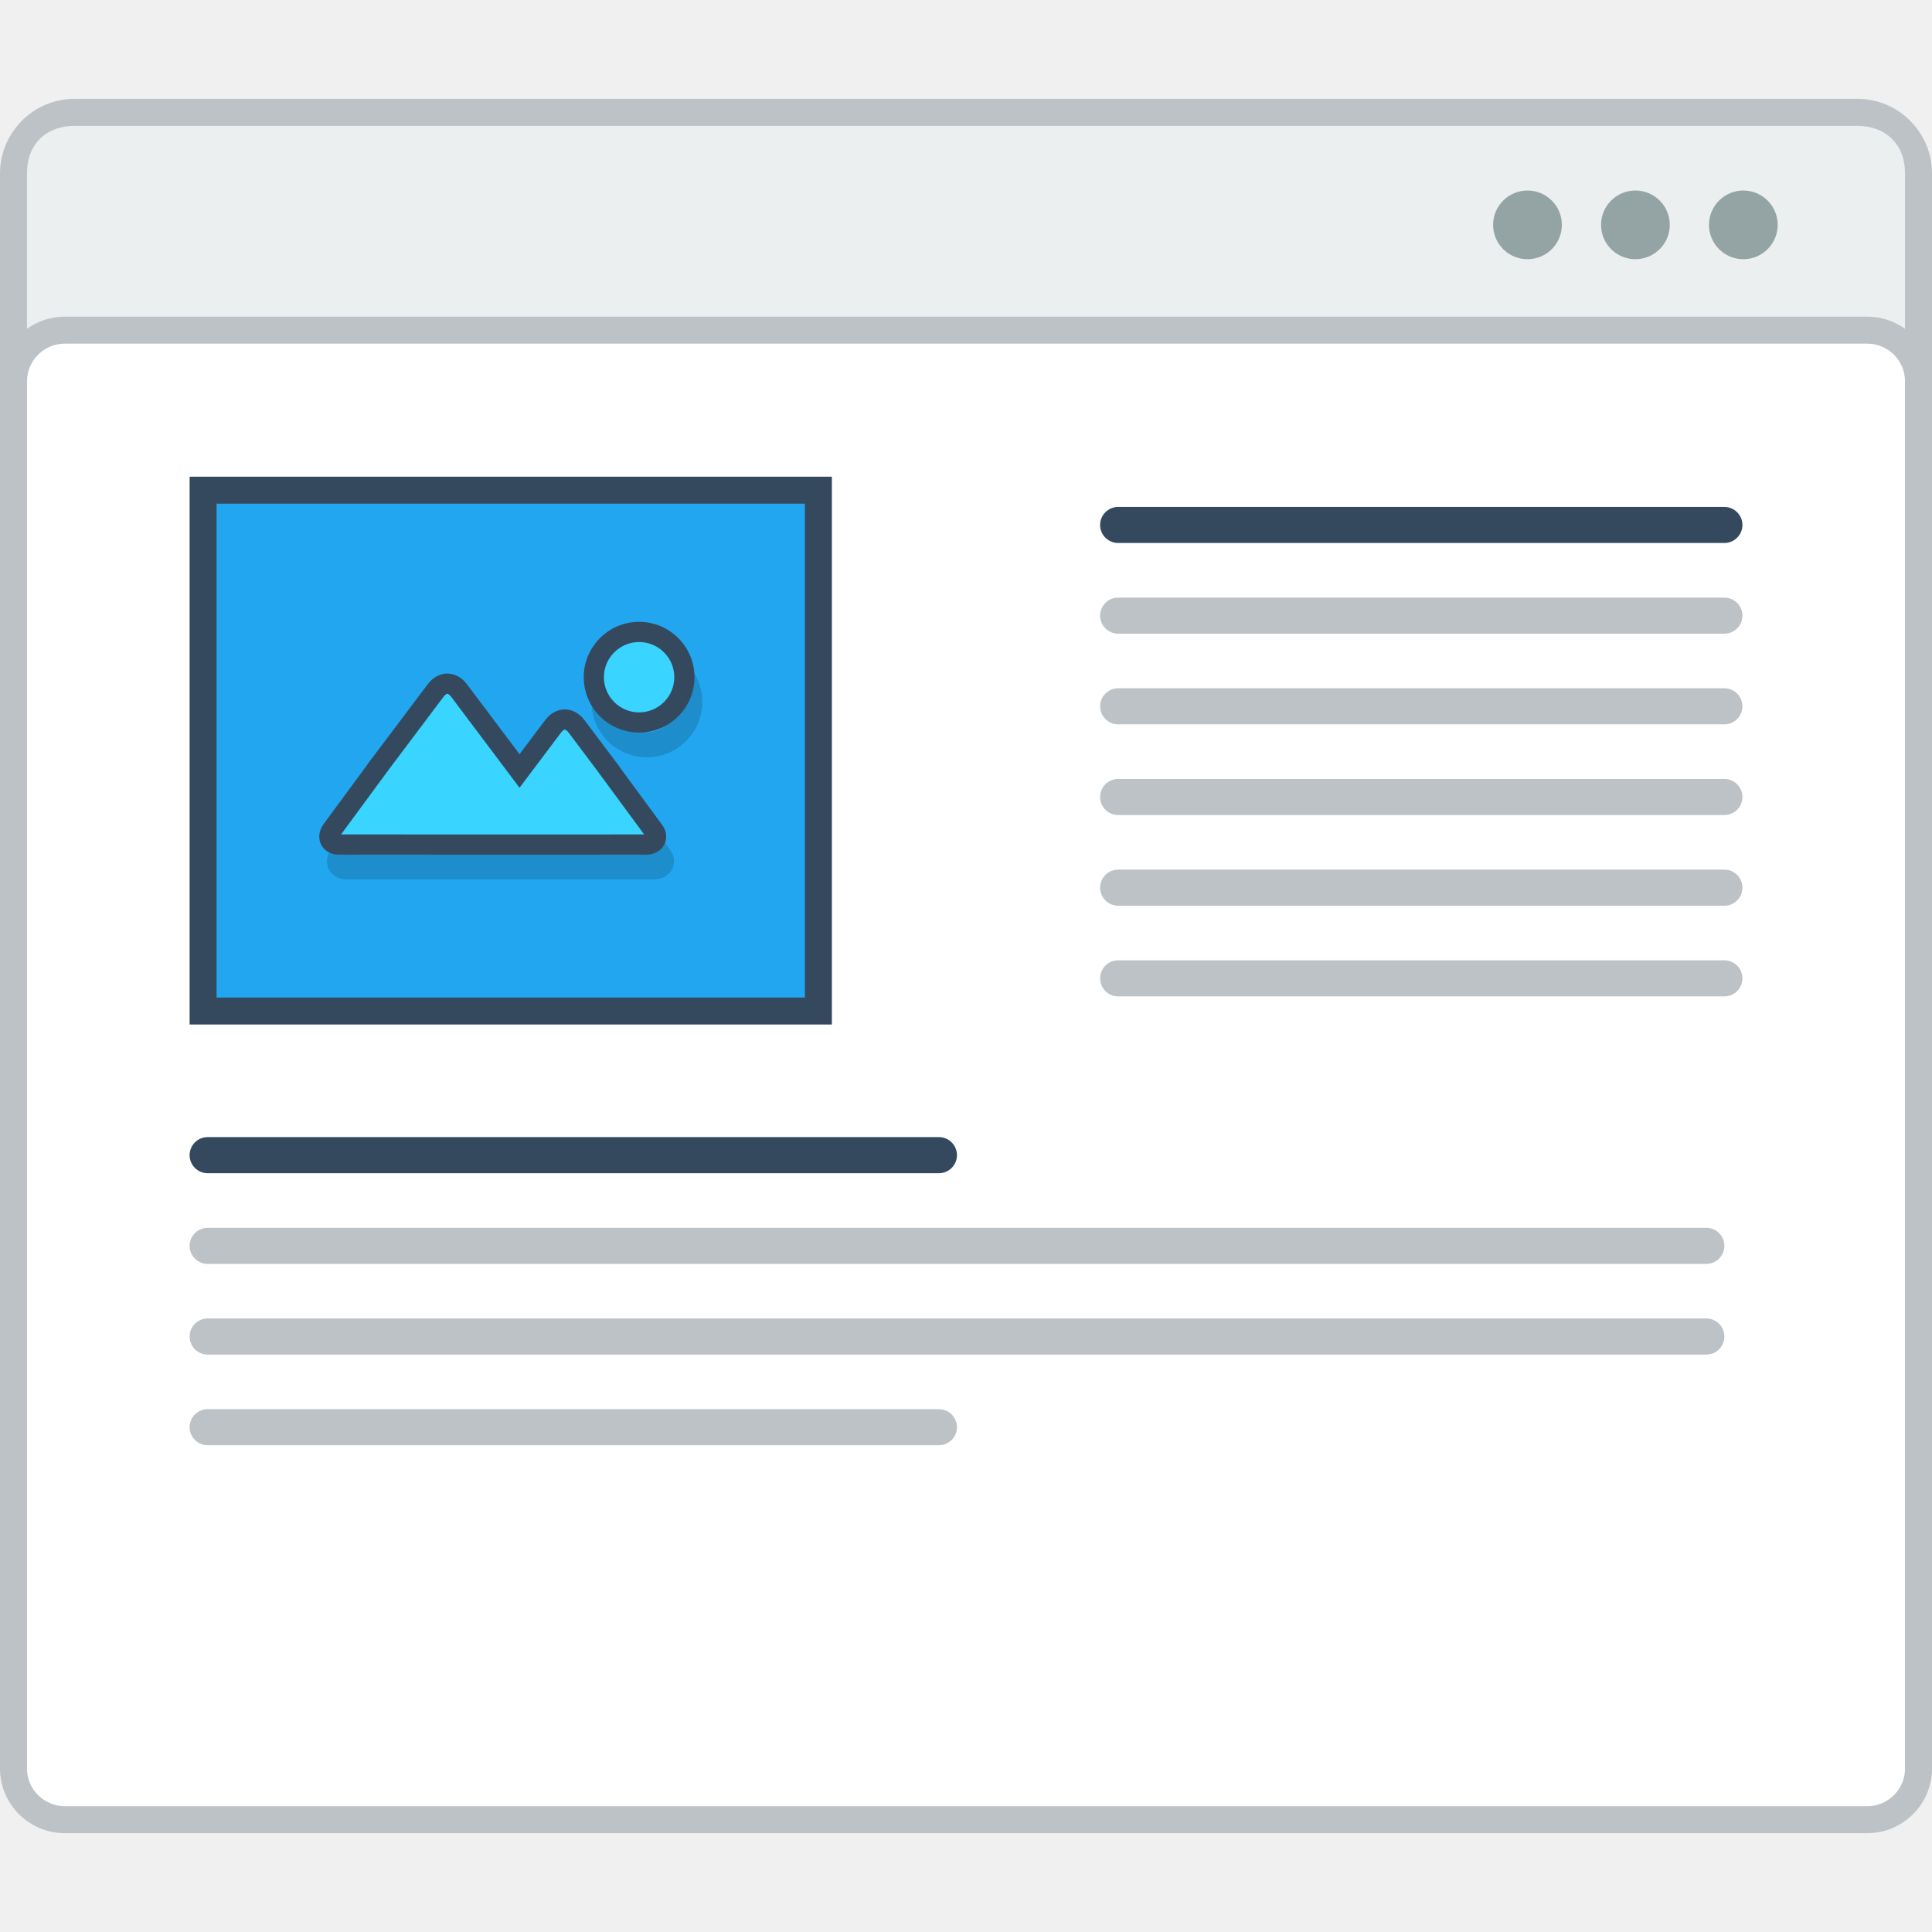
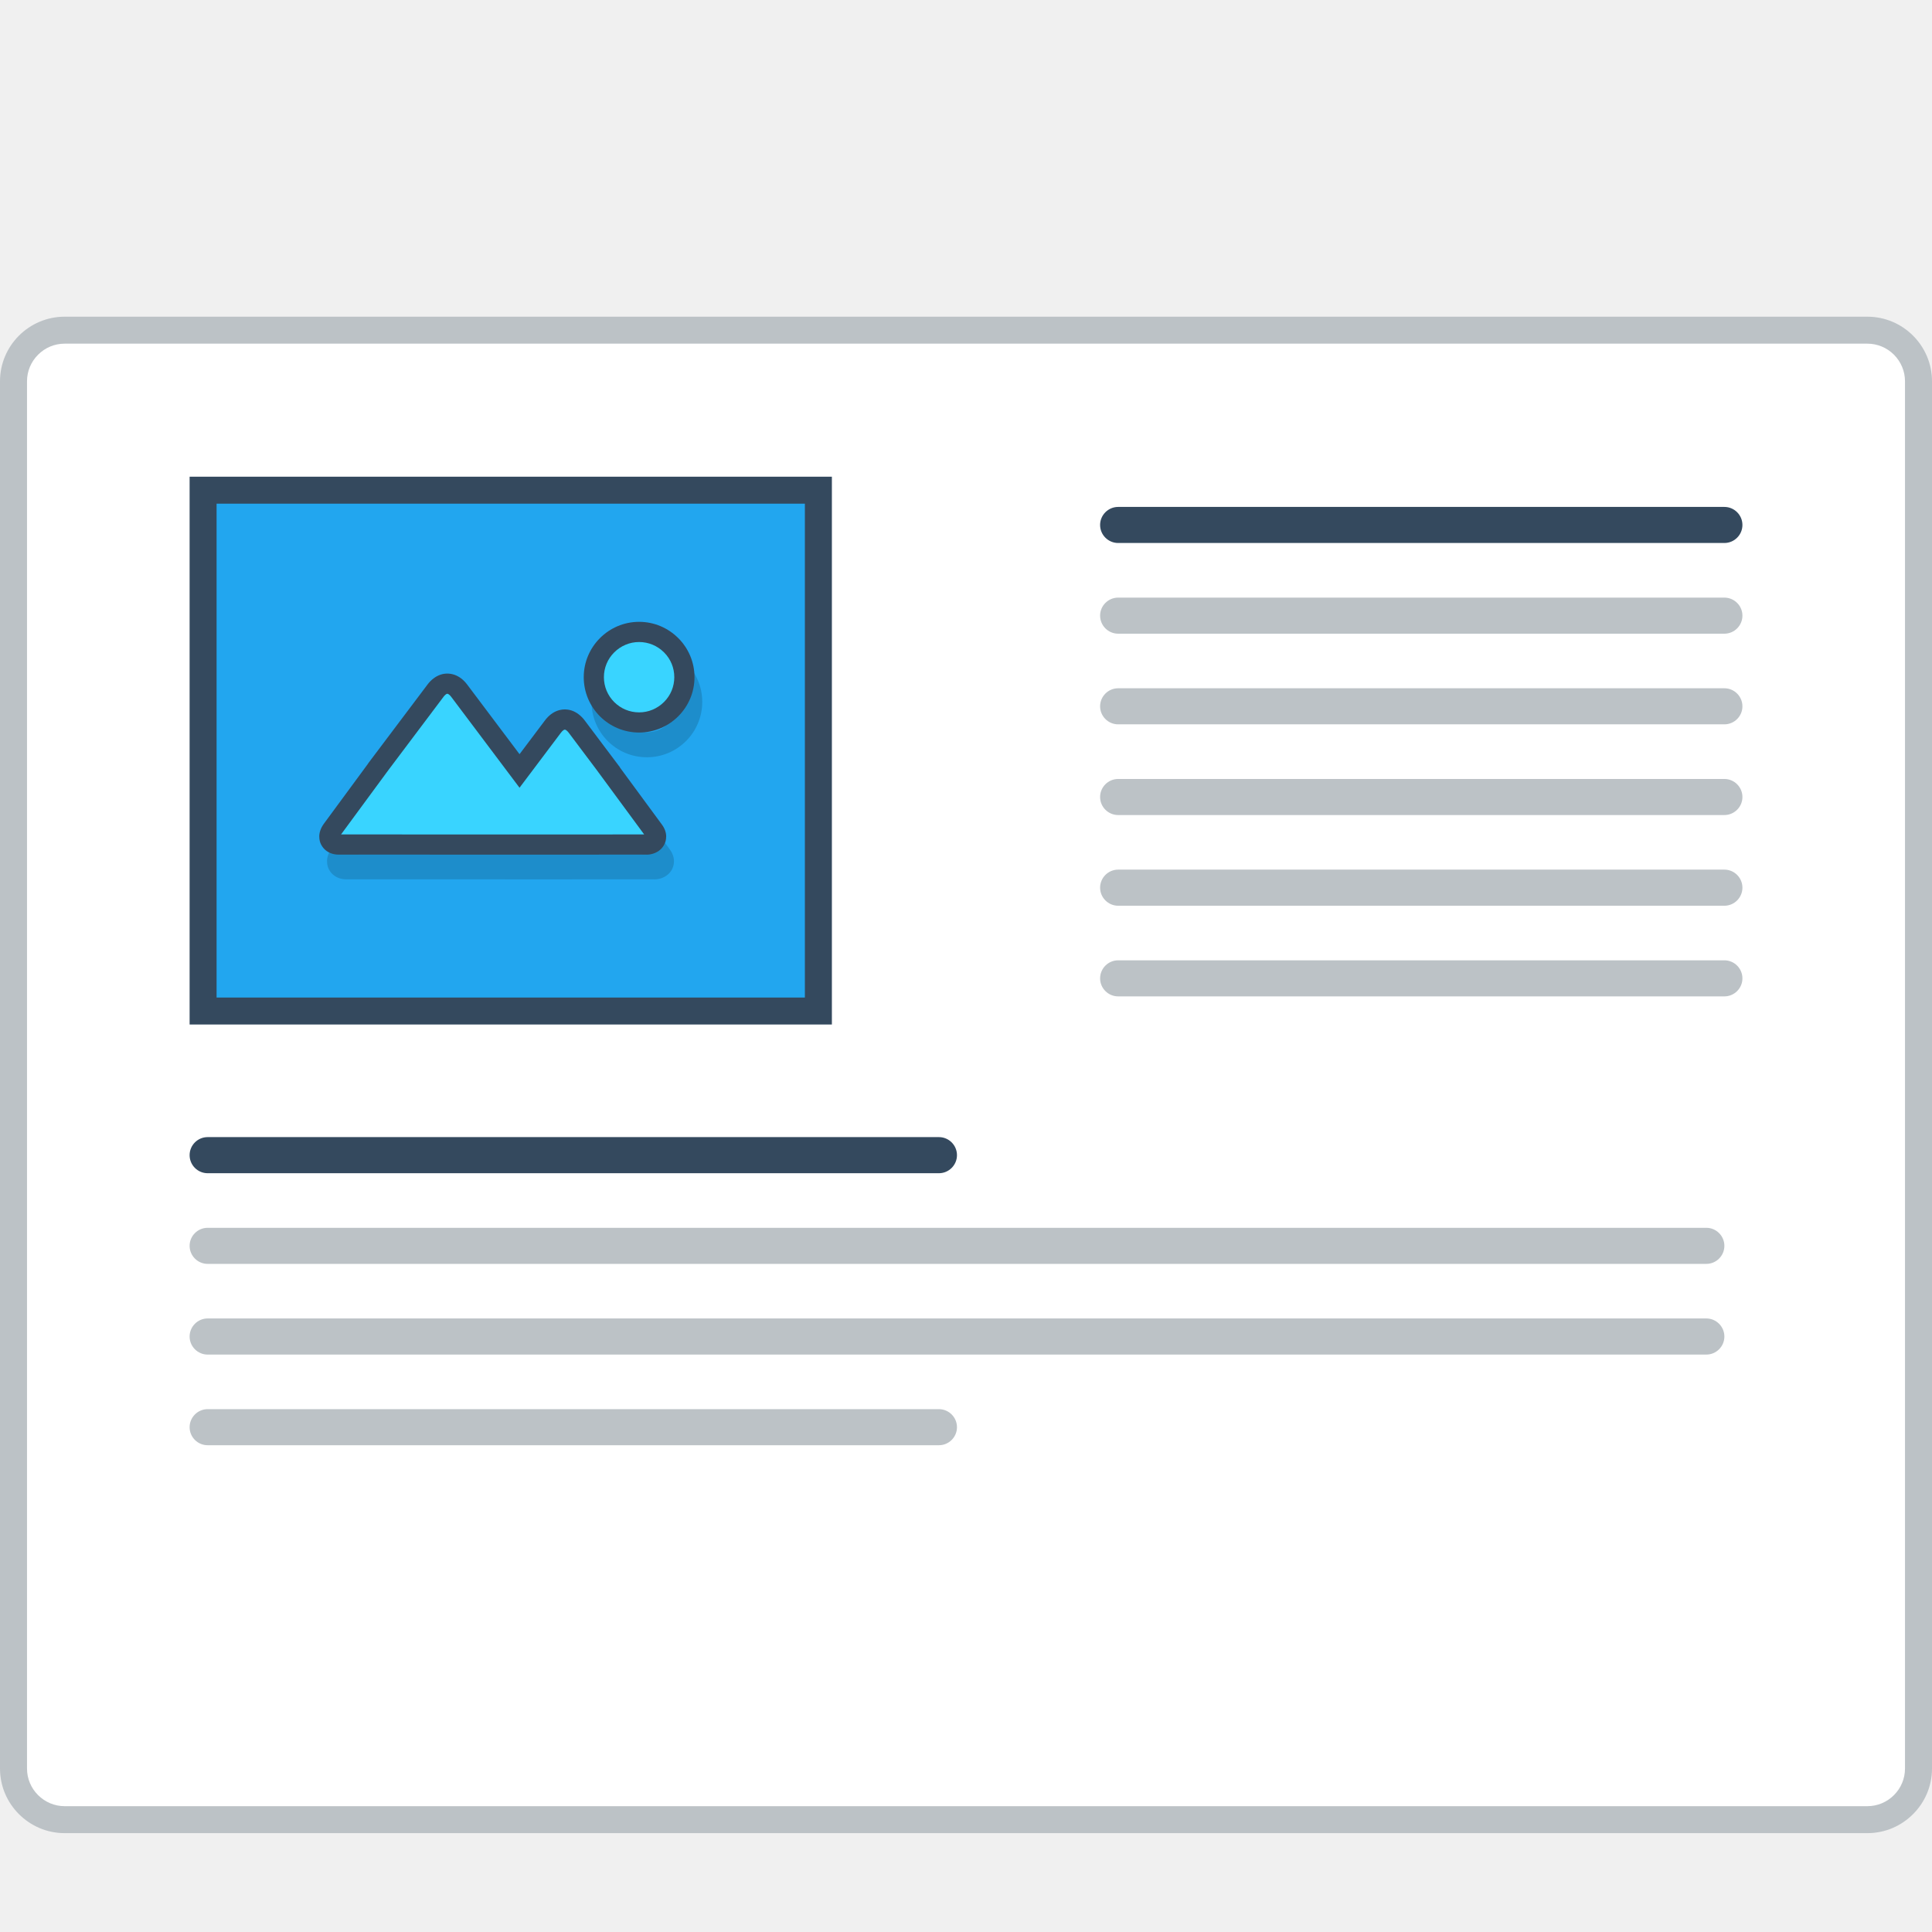
<svg xmlns="http://www.w3.org/2000/svg" version="1.0" id="Layer_1" x="0px" y="0px" width="800px" height="800px" viewBox="194.388 191.994 421.462 378.329" enable-background="new 0 0 800 800" xml:space="preserve">
  <g>
-     <path fill="#BCC2C6" d="M210.619,191.994h389.01c4.455,0,8.52,1.827,11.455,4.765v0.016c2.938,2.946,4.766,6.993,4.766,11.449   v345.868c0,4.456-1.828,8.512-4.766,11.449v0.017c-2.936,2.938-7,4.765-11.455,4.765h-389.01c-4.465,0-8.529-1.827-11.457-4.765   v-0.017c-2.938-2.938-4.773-6.993-4.773-11.449V208.224c0-4.456,1.836-8.503,4.773-11.449v-0.016   C202.089,193.821,206.154,191.994,210.619,191.994" />
-     <path fill="#EBEFF0" d="M609.959,208.224v345.868c0,6.518-4.541,10.348-10.33,10.348h-389.01c-5.792,0-10.338-3.722-10.338-10.348   V208.224c0-6.751,4.571-10.339,10.338-10.339h389.01C605.418,197.884,609.959,201.598,609.959,208.224" />
    <path fill="#BCC2C6" d="M208.474,239.515h393.29c3.879,0,7.402,1.586,9.945,4.13c2.555,2.554,4.141,6.075,4.141,9.956v302.637   c0,3.88-1.586,7.401-4.141,9.947c-2.543,2.552-6.066,4.138-9.945,4.138h-393.29c-3.873,0-7.395-1.586-9.948-4.138   c-2.554-2.546-4.138-6.067-4.138-9.947V253.601c0-3.88,1.584-7.402,4.138-9.956C201.08,241.101,204.601,239.515,208.474,239.515" />
    <path fill-rule="evenodd" clip-rule="evenodd" fill="#FFFFFF" d="M208.474,245.397c-2.179,0-4.241,0.868-5.782,2.412   c-1.546,1.544-2.411,3.613-2.411,5.792v302.637c0,2.178,0.865,4.248,2.411,5.79c1.541,1.535,3.604,2.412,5.782,2.412h393.29   c2.186,0,4.248-0.877,5.791-2.412c1.535-1.542,2.404-3.604,2.404-5.79V253.601c0-2.187-0.869-4.248-2.404-5.792   c-1.543-1.543-3.621-2.412-5.791-2.412H208.474z" />
-     <path fill-rule="evenodd" clip-rule="evenodd" fill="#94A4A5" d="M551.146,211.987c4.139,0,7.502,3.354,7.502,7.493   s-3.363,7.493-7.502,7.493s-7.492-3.354-7.492-7.493S547.008,211.987,551.146,211.987 M574.695,211.987   c4.137,0,7.492,3.354,7.492,7.493s-3.355,7.493-7.492,7.493c-4.139,0-7.494-3.354-7.494-7.493S570.557,211.987,574.695,211.987z    M527.607,211.987c4.139,0,7.5,3.354,7.5,7.493s-3.361,7.493-7.5,7.493c-4.141,0-7.502-3.354-7.502-7.493   S523.477,211.987,527.607,211.987z" />
    <rect x="235.751" y="274.419" fill-rule="evenodd" clip-rule="evenodd" fill="#34495E" width="140.111" height="119.501" />
    <rect x="241.635" y="280.303" fill="#22A6EF" width="128.336" height="107.735" />
    <path fill-rule="evenodd" clip-rule="evenodd" fill="#BCC2C6" d="M239.682,438.271h326.943c2.162,0,3.932,1.77,3.932,3.93   c0,2.17-1.77,3.939-3.932,3.939H239.682c-2.162,0-3.931-1.77-3.931-3.939C235.751,440.041,237.52,438.271,239.682,438.271" />
    <path fill-rule="evenodd" clip-rule="evenodd" fill="#BCC2C6" d="M239.682,458.047h326.943c2.162,0,3.932,1.778,3.932,3.94   c0,2.169-1.77,3.938-3.932,3.938H239.682c-2.162,0-3.931-1.769-3.931-3.938C235.751,459.825,237.52,458.047,239.682,458.047" />
    <path fill-rule="evenodd" clip-rule="evenodd" fill="#BCC2C6" d="M239.682,477.832h159.529c2.169,0,3.939,1.77,3.939,3.939   c0,2.161-1.77,3.93-3.939,3.93H239.682c-2.162,0-3.931-1.769-3.931-3.93C235.751,479.602,237.52,477.832,239.682,477.832" />
    <path fill-rule="evenodd" clip-rule="evenodd" fill="#34495E" d="M239.682,418.486h159.537c2.162,0,3.931,1.77,3.931,3.939l0,0   c0,2.161-1.77,3.938-3.931,3.938H239.682c-2.17,0-3.931-1.777-3.931-3.938l0,0C235.751,420.256,237.512,418.486,239.682,418.486" />
    <path opacity="0.15" d="M340.198,318.863c-1.2-1.194-2.853-1.937-4.688-1.937s-3.487,0.743-4.69,1.937   c-1.191,1.192-1.935,2.853-1.935,4.689c0,1.828,0.75,3.479,1.943,4.682c1.194,1.193,2.854,1.936,4.682,1.936   c1.836,0,3.488-0.743,4.688-1.936c1.187-1.193,1.938-2.854,1.938-4.682C342.135,321.716,341.384,320.055,340.198,318.863    M335.509,311.469c3.33,0,6.342,1.352,8.529,3.539l0.016,0.008c2.178,2.186,3.53,5.207,3.53,8.536c0,3.321-1.353,6.342-3.53,8.528   l-0.016,0.008c-2.188,2.186-5.199,3.538-8.529,3.538c-3.338,0-6.358-1.352-8.545-3.538c-2.186-2.187-3.537-5.208-3.537-8.537   s1.352-6.35,3.537-8.536l0.017-0.008C329.167,312.821,332.179,311.469,335.509,311.469z M329.727,341.075L329.727,341.075   l0.074,0.108l1.535,2.036l-0.016,0.017l9.162,12.458c0.659,0.894,0.935,1.795,0.935,2.646h-0.009c0,0.667-0.168,1.277-0.459,1.803   c-0.276,0.5-0.65,0.926-1.118,1.259c-0.752,0.559-1.719,0.86-2.694,0.86v-0.008l-23.039,0.008l-44.11-0.008   c-1.067,0-1.985-0.3-2.702-0.826c-0.485-0.359-0.876-0.818-1.152-1.36h-0.009c-0.257-0.518-0.391-1.102-0.391-1.728h-0.01   c0-0.901,0.317-1.877,0.994-2.803l9.662-13.126l-0.016-0.017l0.883-1.168l0.109-0.15v0.008l0.017-0.025l11.94-15.862   c0.418-0.559,0.878-1.027,1.37-1.394c0.933-0.701,1.952-1.043,3.002-1.043c1.052,0.008,2.07,0.359,2.979,1.043   c0.492,0.367,0.943,0.834,1.36,1.394l11.398,15.145l5.508-7.327c0.418-0.559,0.883-1.026,1.368-1.385   c0.917-0.693,1.936-1.043,2.988-1.052c1.059,0,2.068,0.343,3.004,1.043c0.482,0.368,0.95,0.834,1.368,1.394l6.049,8.036   L329.727,341.075z M334.559,356.821l-9.221-12.525l-0.393-0.534l-5.633-7.485l-0.009-0.025l-0.016,0.025l-6.377,8.461l-1.31,1.752   l-2.178,2.895l-2.168-2.895l-1.32-1.752l-12.25-16.281l-0.017-0.025l-0.007,0.025l-11.574,15.379l-0.344,0.458l-9.202,12.525   l41.556,0.009L334.559,356.821z" />
    <path fill="#34495E" d="M333.807,306.079c3.33,0,6.343,1.352,8.528,3.538l0.017,0.009c2.186,2.186,3.538,5.199,3.538,8.528   c0,3.33-1.353,6.342-3.538,8.528l-0.017,0.017c-2.186,2.178-5.198,3.53-8.528,3.53c-3.329,0-6.351-1.352-8.536-3.53   c-2.186-2.186-3.54-5.207-3.54-8.545c0-3.329,1.354-6.342,3.54-8.528l0.008-0.009C327.466,307.431,330.487,306.079,333.807,306.079    M328.032,335.685L328.032,335.685l0.076,0.108l1.535,2.036l-0.025,0.017l9.163,12.458c0.658,0.893,0.935,1.793,0.935,2.636h-0.01   c0.01,0.668-0.157,1.277-0.458,1.811c-0.267,0.501-0.649,0.927-1.109,1.26c-0.76,0.551-1.728,0.859-2.695,0.859v-0.008   l-23.047,0.008l-44.109-0.008c-1.068,0-1.985-0.301-2.696-0.827c-0.492-0.358-0.875-0.826-1.15-1.368h-0.01   c-0.257-0.517-0.391-1.094-0.391-1.719h-0.009c0-0.91,0.317-1.878,0.992-2.804l9.655-13.126l-0.009-0.017l0.876-1.168l0.118-0.149   l0.016-0.026l11.935-15.854c0.416-0.568,0.883-1.035,1.367-1.394c0.934-0.701,1.953-1.052,3.003-1.043   c1.069,0.008,2.069,0.358,2.988,1.043c0.483,0.367,0.943,0.834,1.361,1.394l11.389,15.145l5.524-7.335   c0.408-0.551,0.867-1.018,1.352-1.385c0.919-0.692,1.936-1.034,2.996-1.042c1.06,0,2.068,0.342,2.995,1.042   c0.492,0.368,0.951,0.827,1.367,1.385l6.05,8.044L328.032,335.685z" />
    <path fill-rule="evenodd" clip-rule="evenodd" fill="#39D4FF" d="M333.807,310.484c-2.035,0-3.971,0.801-5.459,2.287l0.027-0.025   c-1.445,1.444-2.246,3.363-2.246,5.407c0,2.044,0.801,3.98,2.254,5.433c1.453,1.443,3.379,2.245,5.424,2.245   c2.044,0,3.973-0.801,5.466-2.295l-0.025,0.025c1.443-1.443,2.236-3.363,2.236-5.407c0-2.044-0.793-3.963-2.211-5.382l-0.043-0.042   C337.78,311.285,335.851,310.484,333.807,310.484 M268.788,352.457l43.608,0.009l22.513-0.009l-10.338-14.043l-6.126-8.152   c-0.142-0.184-0.308-0.376-0.492-0.51c-0.1-0.075-0.225-0.158-0.351-0.158c-0.125,0-0.251,0.083-0.351,0.158   c-0.184,0.134-0.351,0.326-0.492,0.51l-9.037,12.007l-14.902-19.827c-0.143-0.184-0.31-0.367-0.493-0.509   c-0.101-0.067-0.225-0.159-0.358-0.159c-0.117-0.008-0.251,0.083-0.352,0.159c-0.184,0.133-0.35,0.325-0.482,0.509l-12.009,15.963   L268.788,352.457z" />
    <path fill-rule="evenodd" clip-rule="evenodd" fill="#BCC2C6" d="M438.313,300.797h132.244c2.168,0,3.938,1.769,3.938,3.93l0,0   c0,2.169-1.77,3.939-3.938,3.939H438.313c-2.17,0-3.939-1.77-3.939-3.939l0,0C434.373,302.566,436.143,300.797,438.313,300.797" />
    <path fill-rule="evenodd" clip-rule="evenodd" fill="#BCC2C6" d="M438.313,320.573h132.244c2.168,0,3.938,1.769,3.938,3.938l0,0   c0,2.161-1.77,3.93-3.938,3.93H438.313c-2.17,0-3.939-1.77-3.939-3.93l0,0C434.373,322.342,436.143,320.573,438.313,320.573" />
    <path fill-rule="evenodd" clip-rule="evenodd" fill="#34495E" d="M438.313,281.012h132.244c2.168,0,3.938,1.769,3.938,3.938l0,0   c0,2.161-1.77,3.931-3.938,3.931H438.313c-2.17,0-3.939-1.77-3.939-3.931l0,0C434.373,282.781,436.143,281.012,438.313,281.012" />
    <path fill-rule="evenodd" clip-rule="evenodd" fill="#BCC2C6" d="M438.313,340.358h132.244c2.168,0,3.938,1.769,3.938,3.93v0.008   c0,2.161-1.77,3.931-3.938,3.931H438.313c-2.17,0-3.939-1.77-3.939-3.931v-0.008C434.373,342.126,436.143,340.358,438.313,340.358" />
    <path fill-rule="evenodd" clip-rule="evenodd" fill="#BCC2C6" d="M438.313,360.134h132.244c2.168,0,3.938,1.77,3.938,3.939   c0,2.161-1.77,3.939-3.938,3.939H438.313c-2.17,0-3.939-1.778-3.939-3.939C434.373,361.903,436.143,360.134,438.313,360.134" />
    <path fill-rule="evenodd" clip-rule="evenodd" fill="#BCC2C6" d="M438.313,379.919h132.244c2.168,0,3.938,1.769,3.938,3.938   c0,2.162-1.77,3.93-3.938,3.93H438.313c-2.17,0-3.939-1.769-3.939-3.93C434.373,381.688,436.143,379.919,438.313,379.919" />
  </g>
</svg>
